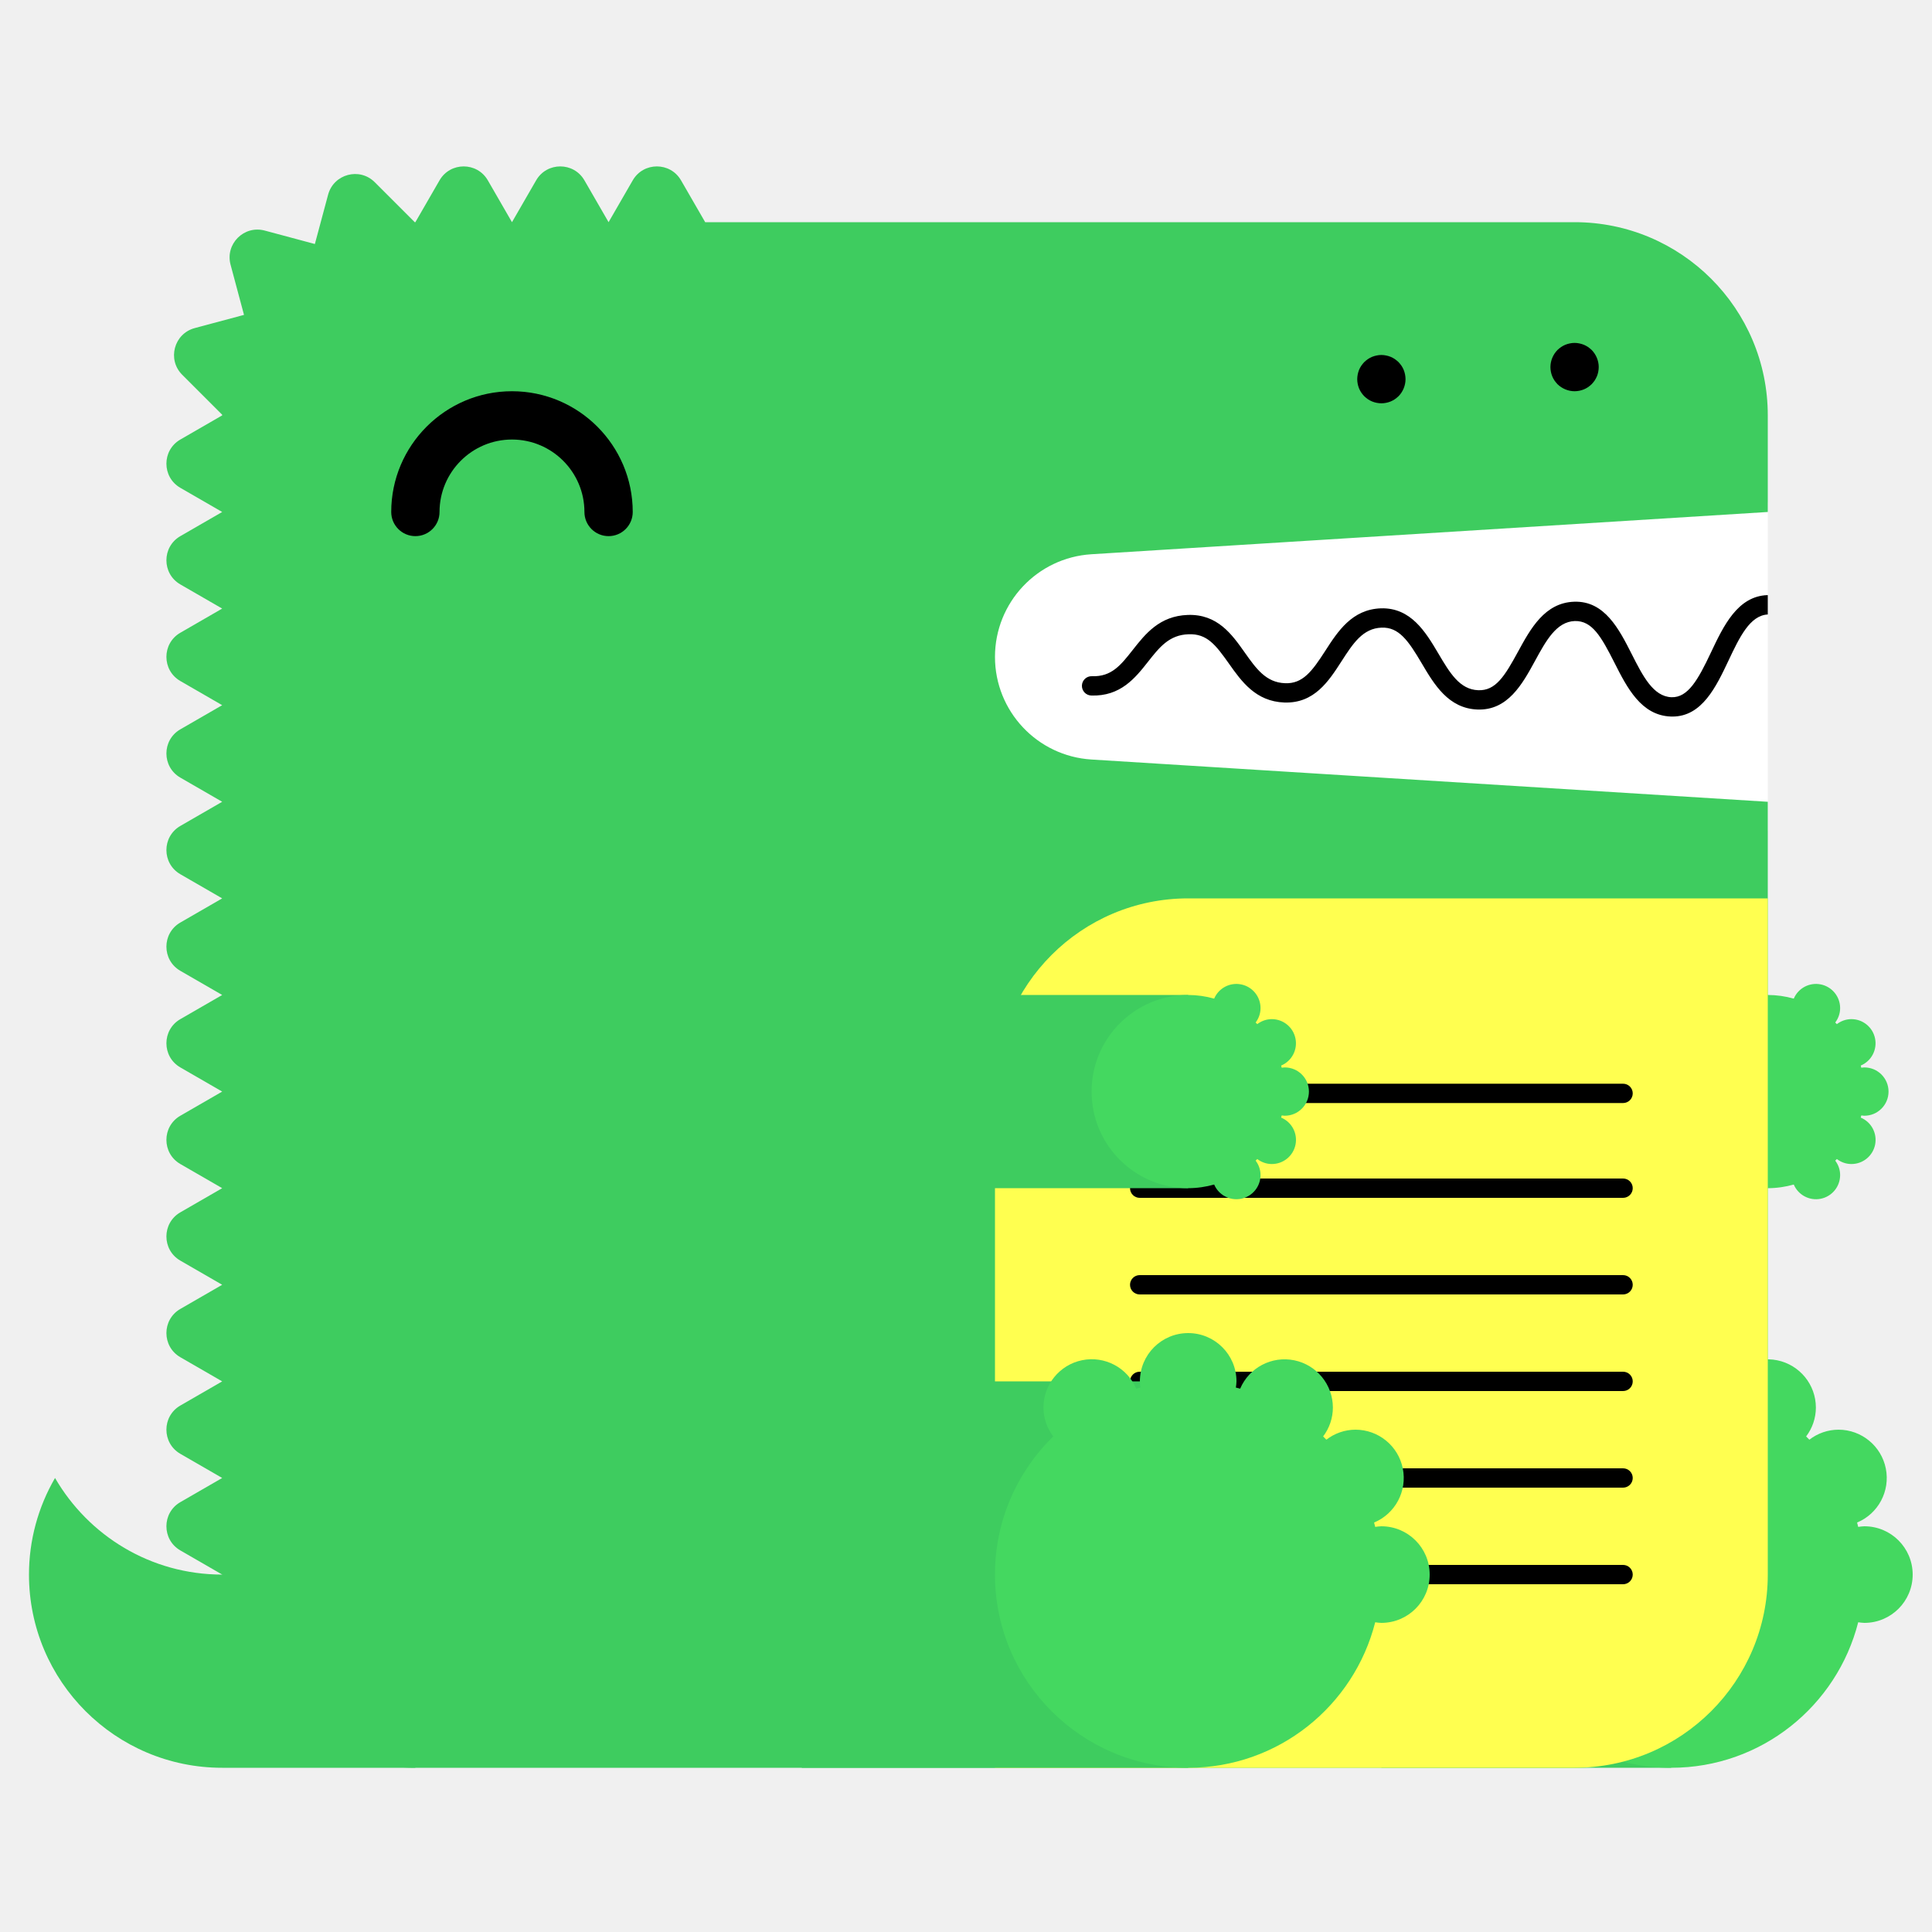
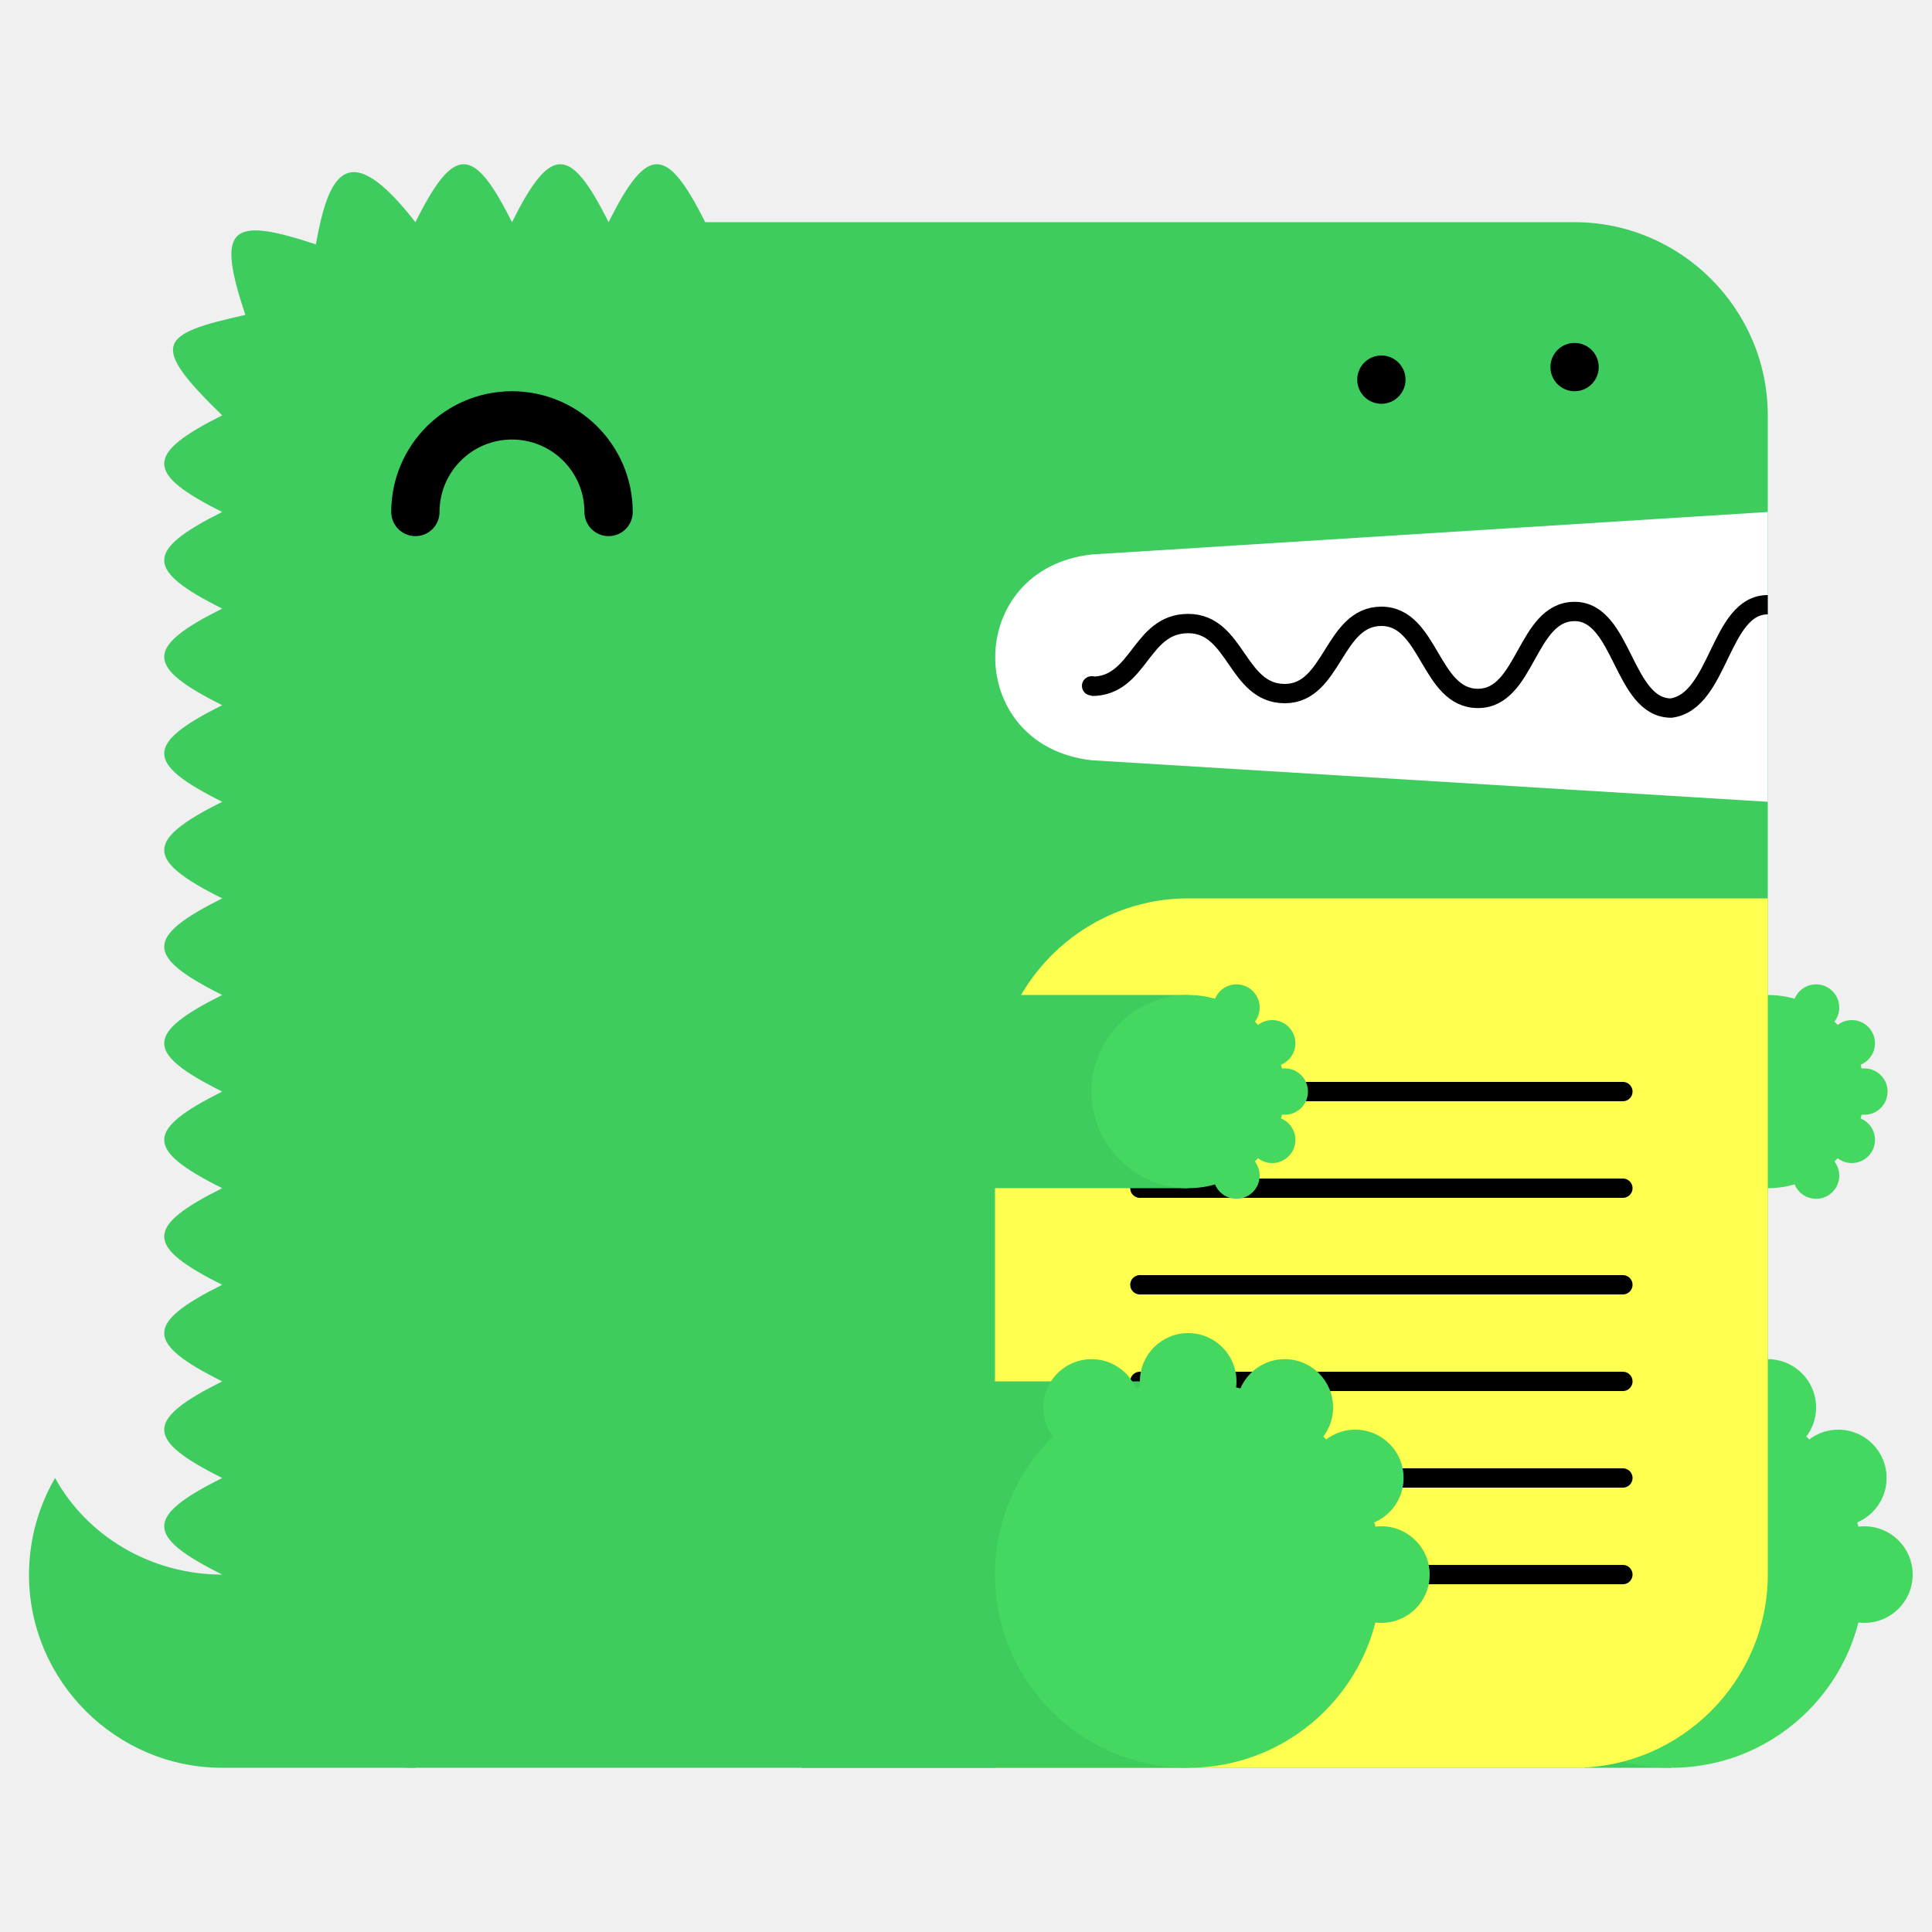
- <svg xmlns="http://www.w3.org/2000/svg" width="200" height="200" viewBox="0 0 200 200">
-   <g fill="none" fill-rule="evenodd">
-     <path fill="#FFF" d="M99 52h84v34H99z" />
-     <path d="M23 163c-7.398 0-13.843-4.027-17.303-10A19.886 19.886 0 003 163c0 11.046 8.954 20 20 20h20v-20H23z" fill="#3ECC5F" />
-     <path d="M112.98 57.376L183 53V43c0-11.046-8.954-20-20-20H73l-2.5-4.33c-1.112-1.925-3.889-1.925-5 0L63 23l-2.5-4.33c-1.111-1.925-3.889-1.925-5 0L53 23l-2.5-4.33c-1.111-1.925-3.889-1.925-5 0L43 23c-.022 0-.042.003-.065.003l-4.142-4.141c-1.57-1.571-4.252-.853-4.828 1.294l-1.369 5.104-5.192-1.392c-2.148-.575-4.111 1.389-3.535 3.536l1.39 5.193-5.102 1.367c-2.148.576-2.867 3.259-1.296 4.83l4.142 4.142c0 .021-.003.042-.003.064l-4.33 2.5c-1.925 1.111-1.925 3.889 0 5L23 53l-4.33 2.5c-1.925 1.111-1.925 3.889 0 5L23 63l-4.33 2.5c-1.925 1.111-1.925 3.889 0 5L23 73l-4.33 2.5c-1.925 1.111-1.925 3.889 0 5L23 83l-4.33 2.5c-1.925 1.111-1.925 3.889 0 5L23 93l-4.33 2.5c-1.925 1.111-1.925 3.889 0 5L23 103l-4.33 2.5c-1.925 1.111-1.925 3.889 0 5L23 113l-4.33 2.5c-1.925 1.111-1.925 3.889 0 5L23 123l-4.33 2.5c-1.925 1.111-1.925 3.889 0 5L23 133l-4.33 2.5c-1.925 1.111-1.925 3.889 0 5L23 143l-4.33 2.5c-1.925 1.111-1.925 3.889 0 5L23 153l-4.33 2.5c-1.925 1.111-1.925 3.889 0 5L23 163c0 11.046 8.954 20 20 20h120c11.046 0 20-8.954 20-20V83l-70.02-4.376A10.645 10.645 0 01103 68c0-5.621 4.37-10.273 9.98-10.624" fill="#3ECC5F" />
-     <path fill="#3ECC5F" d="M143 183h30v-40h-30z" />
-     <path d="M193 158c-.219 0-.428.037-.639.064-.038-.15-.074-.301-.116-.451A5 5 0 00190.32 148a4.96 4.96 0 00-3.016 1.036 26.531 26.531 0 00-.335-.336 4.955 4.955 0 001.011-2.987 5 5 0 00-9.599-1.959c-.148-.042-.297-.077-.445-.115.027-.211.064-.42.064-.639a5 5 0 00-5-5 5 5 0 00-5 5c0 .219.037.428.064.639-.148.038-.297.073-.445.115a4.998 4.998 0 00-9.599 1.959c0 1.125.384 2.151 1.011 2.987-3.717 3.632-6.031 8.693-6.031 14.3 0 11.046 8.954 20 20 20 9.339 0 17.16-6.41 19.361-15.064.211.027.42.064.639.064a5 5 0 005-5 5 5 0 00-5-5" fill="#44D860" />
-     <path fill="#3ECC5F" d="M153 123h30v-20h-30z" />
-     <path d="M193 115.5a2.5 2.5 0 100-5c-.109 0-.214.019-.319.032-.02-.075-.037-.15-.058-.225a2.501 2.501 0 00-.963-4.807c-.569 0-1.088.197-1.508.518a6.653 6.653 0 00-.168-.168c.314-.417.506-.931.506-1.494a2.5 2.5 0 00-4.8-.979A9.987 9.987 0 00183 103c-5.522 0-10 4.478-10 10s4.478 10 10 10c.934 0 1.833-.138 2.69-.377a2.5 2.5 0 004.8-.979c0-.563-.192-1.077-.506-1.494.057-.055.113-.111.168-.168.42.321.939.518 1.508.518a2.5 2.5 0 00.963-4.807c.021-.074.038-.15.058-.225.105.013.21.032.319.032" fill="#44D860" />
-     <path d="M63 55.5a2.5 2.5 0 01-2.5-2.5c0-4.136-3.364-7.5-7.5-7.5s-7.5 3.364-7.5 7.5a2.5 2.5 0 11-5 0c0-6.893 5.607-12.5 12.5-12.5S65.5 46.107 65.5 53a2.5 2.5 0 01-2.5 2.5" fill="#000" />
-     <path d="M103 183h60c11.046 0 20-8.954 20-20V93h-60c-11.046 0-20 8.954-20 20v70z" fill="#FFFF50" />
-     <path d="M168.02 124h-50.04a1 1 0 110-2h50.04a1 1 0 110 2m0 20h-50.04a1 1 0 110-2h50.04a1 1 0 110 2m0 20h-50.04a1 1 0 110-2h50.04a1 1 0 110 2m0-49.814h-50.04a1 1 0 110-2h50.04a1 1 0 110 2m0 19.814h-50.04a1 1 0 110-2h50.04a1 1 0 110 2m0 20h-50.04a1 1 0 110-2h50.04a1 1 0 110 2M183 61.611c-.012 0-.022-.006-.034-.005-3.09.105-4.552 3.196-5.842 5.923-1.346 2.85-2.387 4.703-4.093 4.647-1.889-.068-2.969-2.202-4.113-4.46-1.314-2.594-2.814-5.536-5.963-5.426-3.046.104-4.513 2.794-5.807 5.167-1.377 2.528-2.314 4.065-4.121 3.994-1.927-.07-2.951-1.805-4.136-3.813-1.321-2.236-2.848-4.75-5.936-4.664-2.994.103-4.465 2.385-5.763 4.4-1.373 2.13-2.335 3.428-4.165 3.351-1.973-.07-2.992-1.51-4.171-3.177-1.324-1.873-2.816-3.993-5.895-3.89-2.928.1-4.399 1.97-5.696 3.618-1.232 1.564-2.194 2.802-4.229 2.724a1 1 0 00-.072 2c3.017.101 4.545-1.8 5.872-3.487 1.177-1.496 2.193-2.787 4.193-2.855 1.926-.082 2.829 1.115 4.195 3.045 1.297 1.834 2.769 3.914 5.731 4.021 3.103.104 4.596-2.215 5.918-4.267 1.182-1.834 2.202-3.417 4.15-3.484 1.793-.067 2.769 1.35 4.145 3.681 1.297 2.197 2.766 4.686 5.787 4.796 3.125.108 4.634-2.62 5.949-5.035 1.139-2.088 2.214-4.06 4.119-4.126 1.793-.042 2.728 1.595 4.111 4.33 1.292 2.553 2.757 5.445 5.825 5.556l.169.003c3.064 0 4.518-3.075 5.805-5.794 1.139-2.41 2.217-4.68 4.067-4.773v-2z" fill="#000" />
-     <path fill="#3ECC5F" d="M83 183h40v-40H83z" />
-     <path d="M143 158c-.219 0-.428.037-.639.064-.038-.15-.074-.301-.116-.451A5 5 0 00140.32 148a4.96 4.96 0 00-3.016 1.036 26.531 26.531 0 00-.335-.336 4.955 4.955 0 001.011-2.987 5 5 0 00-9.599-1.959c-.148-.042-.297-.077-.445-.115.027-.211.064-.42.064-.639a5 5 0 00-5-5 5 5 0 00-5 5c0 .219.037.428.064.639-.148.038-.297.073-.445.115a4.998 4.998 0 00-9.599 1.959c0 1.125.384 2.151 1.011 2.987-3.717 3.632-6.031 8.693-6.031 14.3 0 11.046 8.954 20 20 20 9.339 0 17.16-6.41 19.361-15.064.211.027.42.064.639.064a5 5 0 005-5 5 5 0 00-5-5" fill="#44D860" />
-     <path fill="#3ECC5F" d="M83 123h40v-20H83z" />
-     <path d="M133 115.5a2.5 2.5 0 100-5c-.109 0-.214.019-.319.032-.02-.075-.037-.15-.058-.225a2.501 2.501 0 00-.963-4.807c-.569 0-1.088.197-1.508.518a6.653 6.653 0 00-.168-.168c.314-.417.506-.931.506-1.494a2.5 2.5 0 00-4.8-.979A9.987 9.987 0 00123 103c-5.522 0-10 4.478-10 10s4.478 10 10 10c.934 0 1.833-.138 2.69-.377a2.5 2.5 0 004.8-.979c0-.563-.192-1.077-.506-1.494.057-.055.113-.111.168-.168.42.321.939.518 1.508.518a2.5 2.5 0 00.963-4.807c.021-.074.038-.15.058-.225.105.013.21.032.319.032" fill="#44D860" />
-     <path d="M143 41.75c-.16 0-.33-.02-.49-.05a2.52 2.52 0 01-.47-.14c-.15-.06-.29-.14-.431-.23-.13-.09-.259-.2-.38-.31-.109-.12-.219-.24-.309-.38s-.17-.28-.231-.43a2.619 2.619 0 01-.189-.96c0-.16.02-.33.05-.49.03-.16.08-.31.139-.47.061-.15.141-.29.231-.43.09-.13.2-.26.309-.38.121-.11.25-.22.38-.31.141-.09.281-.17.431-.23.149-.06.31-.11.47-.14.32-.07.65-.07.98 0 .159.03.32.08.47.14.149.06.29.14.43.23.13.09.259.2.38.31.11.12.22.25.31.38.09.14.17.28.23.43.06.16.11.31.14.47.029.16.05.33.05.49 0 .66-.271 1.31-.73 1.77-.121.11-.25.22-.38.31-.14.09-.281.17-.43.23a2.565 2.565 0 01-.96.19m20-1.25c-.66 0-1.3-.27-1.771-.73a3.802 3.802 0 01-.309-.38c-.09-.14-.17-.28-.231-.43a2.619 2.619 0 01-.189-.96c0-.66.27-1.3.729-1.77.121-.11.25-.22.38-.31.141-.09.281-.17.431-.23.149-.06.31-.11.47-.14.32-.07.66-.07.98 0 .159.03.32.08.47.14.149.06.29.14.43.23.13.09.259.2.38.31.459.47.73 1.11.73 1.77 0 .16-.021.33-.05.49-.03.16-.08.32-.14.47-.07.15-.14.29-.23.43-.09.13-.2.26-.31.38-.121.11-.25.22-.38.31-.14.09-.281.17-.43.23a2.565 2.565 0 01-.96.19" fill="#000" />
+ <svg xmlns="http://www.w3.org/2000/svg" width="200" height="200">
+   <g fill="#3ECC5F">
+     <path d="M23 163c-7.4 0-14-4-17.3-10A20 20 0 003 163c0 11 9 20 20 20h20v-20H23zm141 20h9v-4h-8z" />
+     <path d="M183 53V43c0-11-9-20-20-20H73c-4-8-6-8-10 0-4-8-6-8-10 0-4-8-6-8-10 0-7-9-9-5-10.3 2.3-9-3-10.3-1.7-7.3 7.3-9 2-10 3-2.4 10.4-8 4-8 6 0 10-8 4-8 6 0 10-8 4-8 6 0 10-8 4-8 6 0 10-8 4-8 6 0 10-8 4-8 6 0 10-8 4-8 6 0 10-8 4-8 6 0 10-8 4-8 6 0 10-8 4-8 6 0 10-8 4-8 6 0 10-8 4-8 6 0 10 0 11 9 20 20 20h120c11 0 20-9 20-20" />
+   </g>
+   <path fill="#FFF" d="M183 83l-70-4.3c-13.3-1.5-13.3-19.8 0-21.3l70-4.4" />
+   <use href="#h" x="60" />
+   <use href="#f" x="50" />
+   <path d="M103 183h60c11 0 20-9 20-20V93h-60c-11 0-20 9-20 20v70z" fill="#FFFF50" />
+   <g fill="none" stroke="#000" stroke-width="2" stroke-linecap="round">
+     <path d="M63 53a1 1 0 10-20 0" stroke-width="5" />
+     <path d="M183 62.6c-5 0-5 10-10 10.7-5 0-5-10-10-10s-5 9-10 9-5-8.5-10-8.5-5 8-10 8-5-7.25-10-7.25-5 6.5-10 6.5" stroke-linecap="butt" />
+     <path d="M168 113h-50m50 10h-50m50 10h-50m50 10h-50m50 10h-50m50 10h-50" />
+   </g>
+   <circle cx="143" cy="39.3" r="2.5" />
+   <circle cx="163" cy="38" r="2.5" />
+   <circle cx="113" cy="71" r="1" />
+   <path d="M83 123h40v-20H83zm0 60h40v-40H83z" fill="#3ECC5F" />
+   <g id="h" fill="#44D860">
+     <circle cx="123" cy="113" r="10" />
+     <circle cx="128" cy="104.3" r="2.4" />
+     <circle cx="131.7" cy="108" r="2.4" />
+     <circle cx="133" cy="113" r="2.4" />
+     <circle cx="131.7" cy="118" r="2.4" />
+     <circle cx="128" cy="121.7" r="2.4" />
+   </g>
+   <g id="f" fill="#44D860">
+     <circle cx="123" cy="163" r="20" />
+     <circle cx="113" cy="145.7" r="5" />
+     <circle cx="123" cy="143" r="5" />
+     <circle cx="133" cy="145.7" r="5" />
+     <circle cx="140.3" cy="153" r="5" />
+     <circle cx="143" cy="163" r="5" />
  </g>
</svg>
